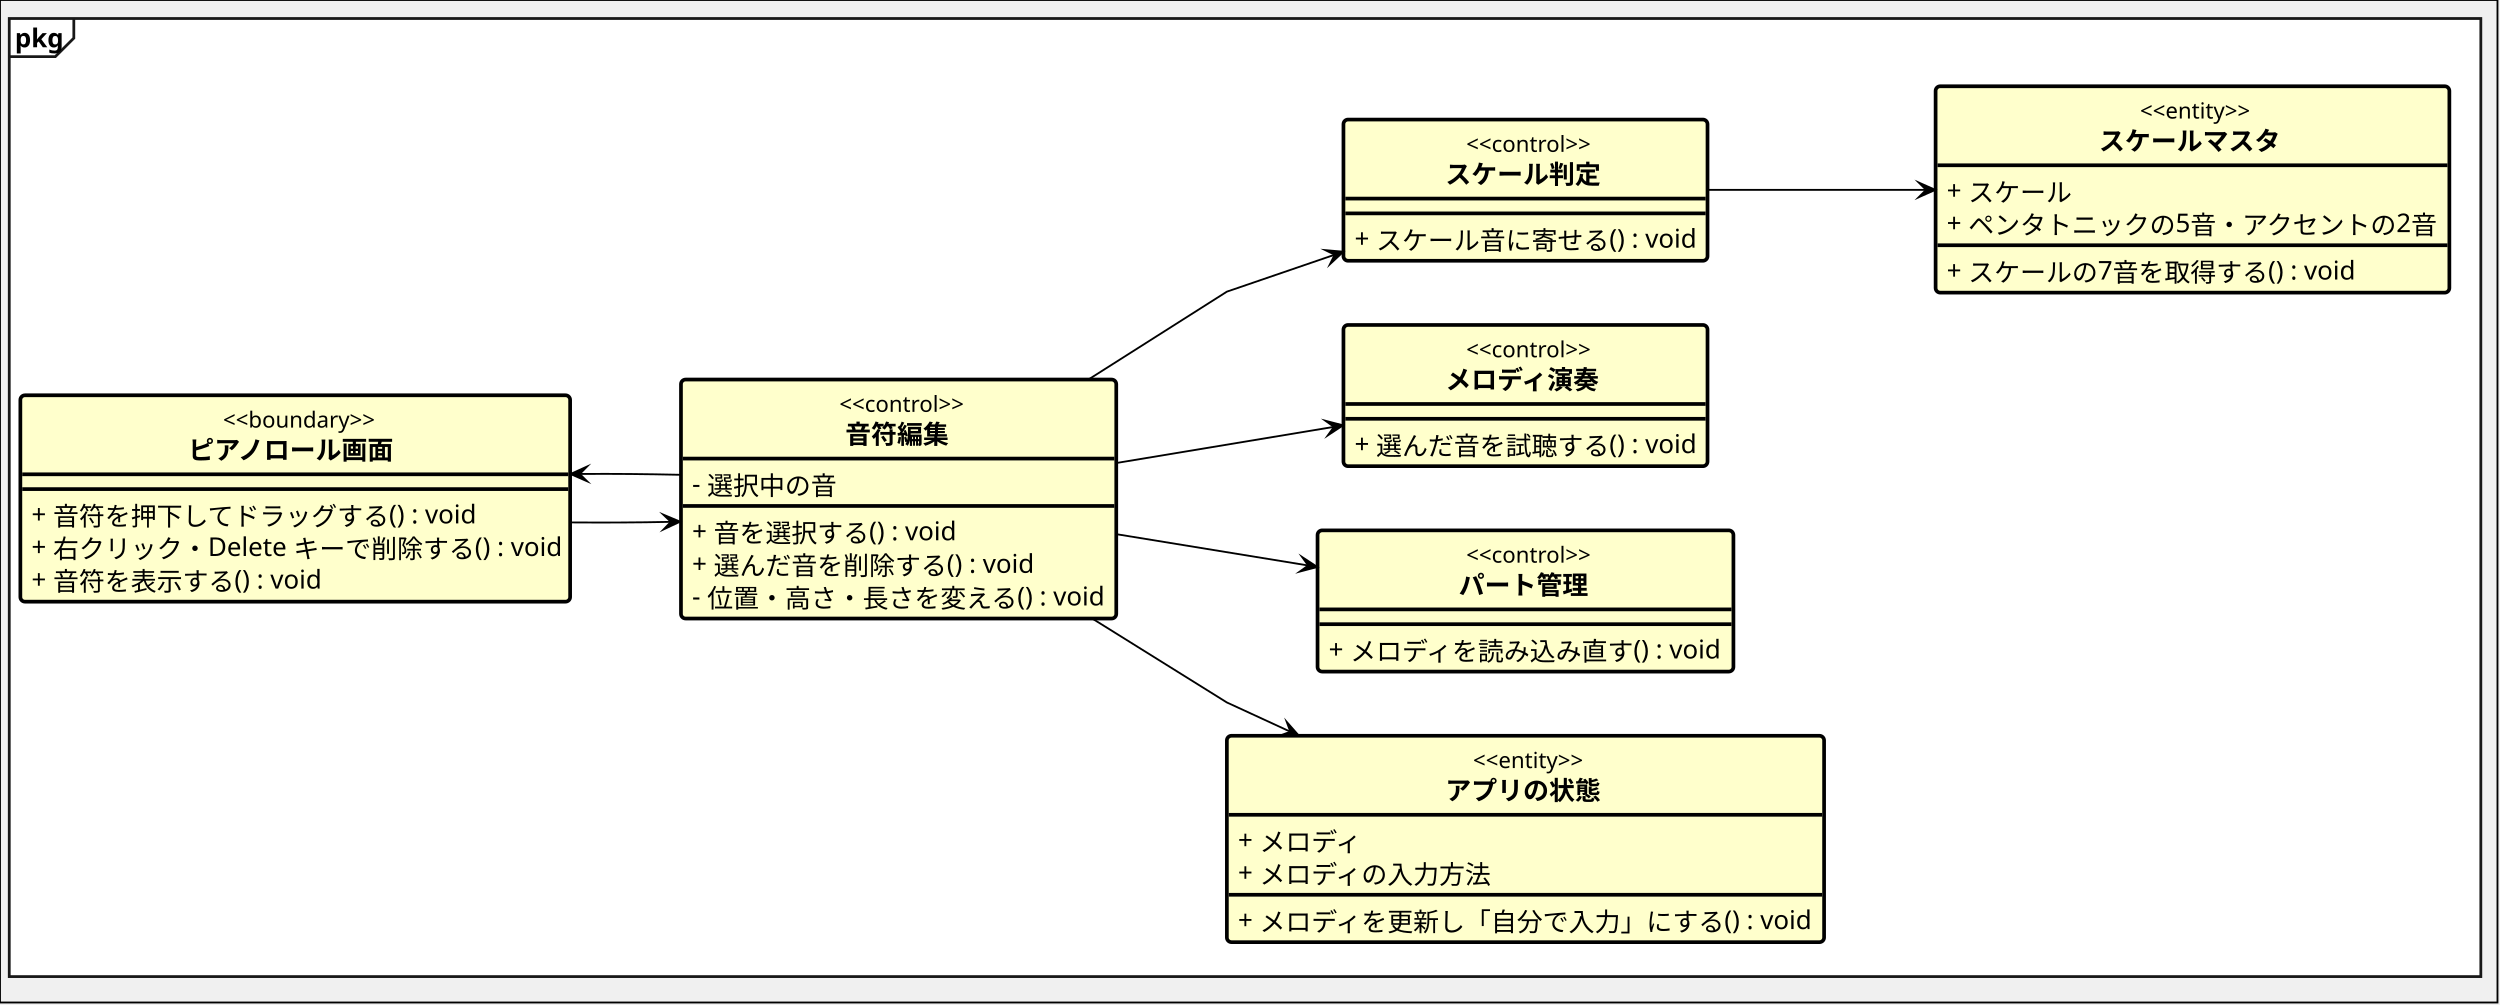
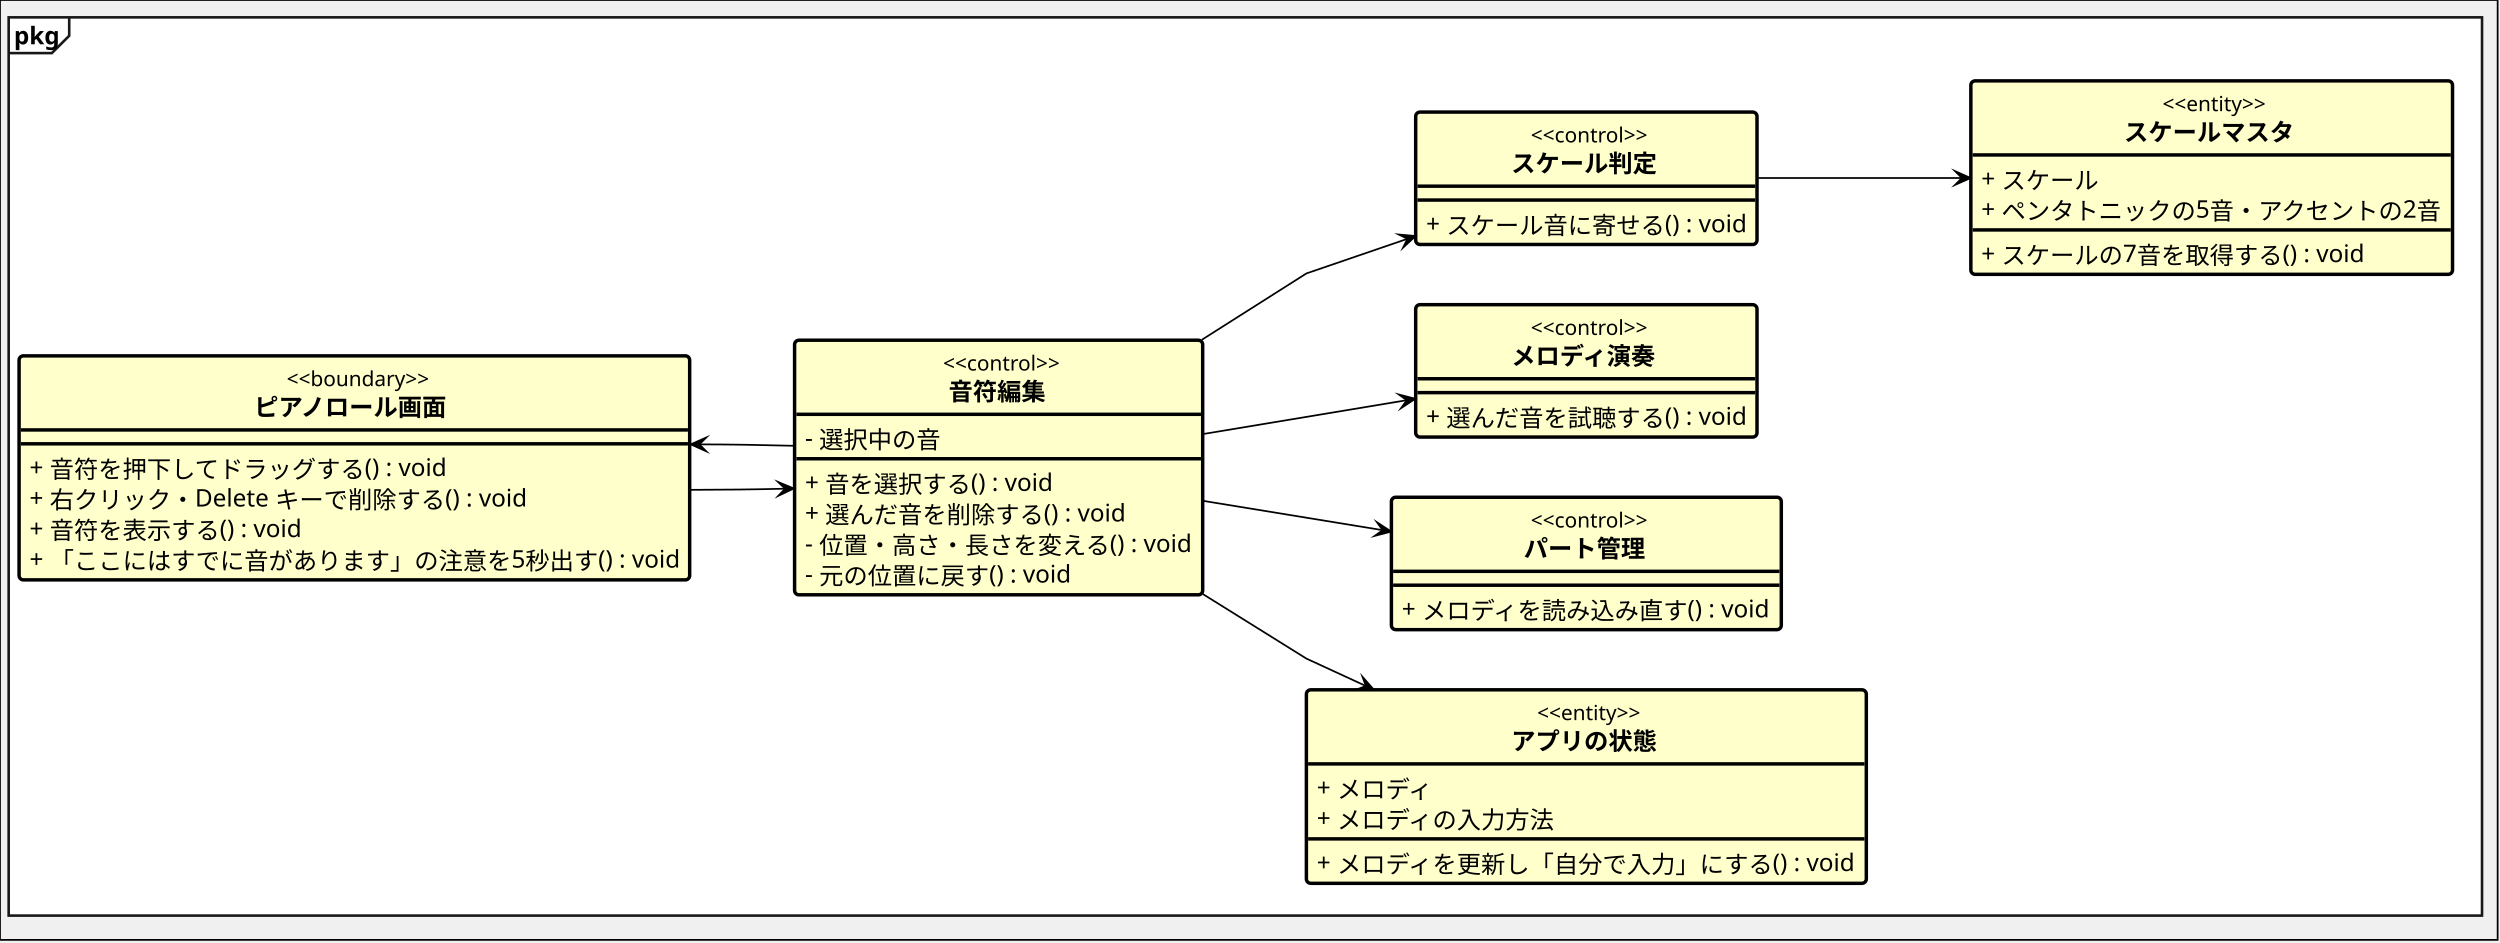
- <svg xmlns="http://www.w3.org/2000/svg" version="1.1" data-diagram-type="CLASS" style="width:1351px;height:543px;background:#FFFFFF;" width="1351px" height="543px" viewBox="0 0 1351 543" zoomAndPan="magnify" preserveAspectRatio="none" contentStyleType="text/css">
+ <svg xmlns="http://www.w3.org/2000/svg" version="1.1" data-diagram-type="CLASS" style="width:1441px;height:543px;background:#FFFFFF;" width="1441px" height="543px" viewBox="0 0 1441 543" zoomAndPan="magnify" preserveAspectRatio="none" contentStyleType="text/css">
  <defs />
  <g font-family="sans-serif" lengthAdjust="spacing">
-     <rect x="0" y="0" width="1349.638" height="541.75" fill="none" style="stroke:#000;stroke-width:1;" />
-     <rect x="5" y="10" width="1335.638" height="517.75" fill="#FFF" style="stroke:#181818;stroke-width:1.5;" />
+     <rect x="0" y="0" width="1439.638" height="541.75" fill="none" style="stroke:#000;stroke-width:1;" />
+     <rect x="5" y="10" width="1425.638" height="517.75" fill="#FFF" style="stroke:#181818;stroke-width:1.5;" />
    <path d="M39.89,10 L39.89,20.609 L29.89,30.609 L5,30.609" style="stroke:#181818;stroke-width:1.5;" fill="none" />
    <text x="8" y="25.533" fill="#000" font-size="14" textLength="24.89" font-weight="700">pkg</text>
    <g class="entity" data-qualified-name="B1" id="ent0001" data-source-line="4">
-       <rect x="11" y="213.609" width="297.1" height="111.531" fill="#FFC" style="stroke:#000;stroke-width:2;" rx="2.5" ry="2.5" />
-       <text x="120.515" y="231.066" fill="#000" font-size="12" textLength="78.07">&lt;&lt;boundary&gt;&gt;</text>
-       <text x="101.8" y="248.236" fill="#000" font-size="14" textLength="115.5" font-weight="700">ピアノロール画面</text>
-       <line x1="12" y1="256.313" x2="307.1" y2="256.313" style="stroke:#000;stroke-width:2;" />
-       <line x1="12" y1="264.313" x2="307.1" y2="264.313" style="stroke:#000;stroke-width:2;" />
-       <text x="17" y="282.846" fill="#000" font-size="14" textLength="240.741">+ 音符を押下してドラッグする() : void</text>
-       <text x="17" y="300.455" fill="#000" font-size="14" textLength="285.1">+ 右クリック・Delete キーで削除する() : void</text>
-       <text x="17" y="318.064" fill="#000" font-size="14" textLength="156.741">+ 音符を表示する() : void</text>
+       <rect x="11" y="205.109" width="386.527" height="129.141" fill="#FFC" style="stroke:#000;stroke-width:2;" rx="2.5" ry="2.5" />
+       <text x="165.229" y="222.566" fill="#000" font-size="12" textLength="78.07">&lt;&lt;boundary&gt;&gt;</text>
+       <text x="146.514" y="239.736" fill="#000" font-size="14" textLength="115.5" font-weight="700">ピアノロール画面</text>
+       <line x1="12" y1="247.813" x2="396.527" y2="247.813" style="stroke:#000;stroke-width:2;" />
+       <line x1="12" y1="255.813" x2="396.527" y2="255.813" style="stroke:#000;stroke-width:2;" />
+       <text x="17" y="274.346" fill="#000" font-size="14" textLength="240.741">+ 音符を押下してドラッグする() : void</text>
+       <text x="17" y="291.955" fill="#000" font-size="14" textLength="285.1">+ 右クリック・Delete キーで削除する() : void</text>
+       <text x="17" y="309.564" fill="#000" font-size="14" textLength="156.741">+ 音符を表示する() : void</text>
+       <text x="17" y="327.174" fill="#000" font-size="14" textLength="374.527">+ 「ここにはすでに音があります」の注意を5秒出す() : void</text>
    </g>
-     <g class="entity" data-qualified-name="C1" id="ent0002" data-source-line="9">
-       <rect x="368" y="205.109" width="235.228" height="129.141" fill="#FFC" style="stroke:#000;stroke-width:2;" rx="2.5" ry="2.5" />
-       <text x="453.589" y="222.566" fill="#000" font-size="12" textLength="64.049">&lt;&lt;control&gt;&gt;</text>
-       <text x="456.739" y="239.736" fill="#000" font-size="14" textLength="57.75" font-weight="700">音符編集</text>
-       <line x1="369" y1="247.813" x2="602.228" y2="247.813" style="stroke:#000;stroke-width:2;" />
-       <text x="374" y="266.346" fill="#000" font-size="14" textLength="78.552">- 選択中の音</text>
-       <line x1="369" y1="273.422" x2="602.228" y2="273.422" style="stroke:#000;stroke-width:2;" />
-       <text x="374" y="291.955" fill="#000" font-size="14" textLength="142.741">+ 音を選択する() : void</text>
-       <text x="374" y="309.564" fill="#000" font-size="14" textLength="184.741">+ 選んだ音を削除する() : void</text>
-       <text x="374" y="327.174" fill="#000" font-size="14" textLength="223.228">- 位置・高さ・長さを変える() : void</text>
+     <g class="entity" data-qualified-name="C1" id="ent0002" data-source-line="10">
+       <rect x="458" y="196.109" width="235.228" height="146.75" fill="#FFC" style="stroke:#000;stroke-width:2;" rx="2.5" ry="2.5" />
+       <text x="543.589" y="213.566" fill="#000" font-size="12" textLength="64.049">&lt;&lt;control&gt;&gt;</text>
+       <text x="546.739" y="230.736" fill="#000" font-size="14" textLength="57.75" font-weight="700">音符編集</text>
+       <line x1="459" y1="238.813" x2="692.228" y2="238.813" style="stroke:#000;stroke-width:2;" />
+       <text x="464" y="257.346" fill="#000" font-size="14" textLength="78.552">- 選択中の音</text>
+       <line x1="459" y1="264.422" x2="692.228" y2="264.422" style="stroke:#000;stroke-width:2;" />
+       <text x="464" y="282.955" fill="#000" font-size="14" textLength="142.741">+ 音を選択する() : void</text>
+       <text x="464" y="300.564" fill="#000" font-size="14" textLength="184.741">+ 選んだ音を削除する() : void</text>
+       <text x="464" y="318.174" fill="#000" font-size="14" textLength="223.228">- 位置・高さ・長さを変える() : void</text>
+       <text x="464" y="335.783" fill="#000" font-size="14" textLength="153.228">- 元の位置に戻す() : void</text>
    </g>
-     <g class="entity" data-qualified-name="C2" id="ent0003" data-source-line="15">
-       <rect x="726" y="64.609" width="196.741" height="76.313" fill="#FFC" style="stroke:#000;stroke-width:2;" rx="2.5" ry="2.5" />
-       <text x="792.346" y="82.066" fill="#000" font-size="12" textLength="64.049">&lt;&lt;control&gt;&gt;</text>
-       <text x="781.058" y="99.236" fill="#000" font-size="14" textLength="86.625" font-weight="700">スケール判定</text>
-       <line x1="727" y1="107.313" x2="921.741" y2="107.313" style="stroke:#000;stroke-width:2;" />
-       <line x1="727" y1="115.313" x2="921.741" y2="115.313" style="stroke:#000;stroke-width:2;" />
-       <text x="732" y="133.846" fill="#000" font-size="14" textLength="184.741">+ スケール音に寄せる() : void</text>
+     <g class="entity" data-qualified-name="C2" id="ent0003" data-source-line="17">
+       <rect x="816" y="64.609" width="196.741" height="76.313" fill="#FFC" style="stroke:#000;stroke-width:2;" rx="2.5" ry="2.5" />
+       <text x="882.346" y="82.066" fill="#000" font-size="12" textLength="64.049">&lt;&lt;control&gt;&gt;</text>
+       <text x="871.058" y="99.236" fill="#000" font-size="14" textLength="86.625" font-weight="700">スケール判定</text>
+       <line x1="817" y1="107.313" x2="1011.741" y2="107.313" style="stroke:#000;stroke-width:2;" />
+       <line x1="817" y1="115.313" x2="1011.741" y2="115.313" style="stroke:#000;stroke-width:2;" />
+       <text x="822" y="133.846" fill="#000" font-size="14" textLength="184.741">+ スケール音に寄せる() : void</text>
    </g>
-     <g class="entity" data-qualified-name="C3" id="ent0004" data-source-line="18">
-       <rect x="726" y="175.609" width="196.741" height="76.313" fill="#FFC" style="stroke:#000;stroke-width:2;" rx="2.5" ry="2.5" />
-       <text x="792.346" y="193.066" fill="#000" font-size="12" textLength="64.049">&lt;&lt;control&gt;&gt;</text>
-       <text x="781.058" y="210.236" fill="#000" font-size="14" textLength="86.625" font-weight="700">メロディ演奏</text>
-       <line x1="727" y1="218.313" x2="921.741" y2="218.313" style="stroke:#000;stroke-width:2;" />
-       <line x1="727" y1="226.313" x2="921.741" y2="226.313" style="stroke:#000;stroke-width:2;" />
-       <text x="732" y="244.846" fill="#000" font-size="14" textLength="184.741">+ 選んだ音を試聴する() : void</text>
+     <g class="entity" data-qualified-name="C3" id="ent0004" data-source-line="20">
+       <rect x="816" y="175.609" width="196.741" height="76.313" fill="#FFC" style="stroke:#000;stroke-width:2;" rx="2.5" ry="2.5" />
+       <text x="882.346" y="193.066" fill="#000" font-size="12" textLength="64.049">&lt;&lt;control&gt;&gt;</text>
+       <text x="871.058" y="210.236" fill="#000" font-size="14" textLength="86.625" font-weight="700">メロディ演奏</text>
+       <line x1="817" y1="218.313" x2="1011.741" y2="218.313" style="stroke:#000;stroke-width:2;" />
+       <line x1="817" y1="226.313" x2="1011.741" y2="226.313" style="stroke:#000;stroke-width:2;" />
+       <text x="822" y="244.846" fill="#000" font-size="14" textLength="184.741">+ 選んだ音を試聴する() : void</text>
    </g>
-     <g class="entity" data-qualified-name="C4" id="ent0005" data-source-line="21">
-       <rect x="712" y="286.609" width="224.741" height="76.313" fill="#FFC" style="stroke:#000;stroke-width:2;" rx="2.5" ry="2.5" />
-       <text x="792.346" y="304.066" fill="#000" font-size="12" textLength="64.049">&lt;&lt;control&gt;&gt;</text>
-       <text x="788.277" y="321.236" fill="#000" font-size="14" textLength="72.188" font-weight="700">パート管理</text>
-       <line x1="713" y1="329.313" x2="935.741" y2="329.313" style="stroke:#000;stroke-width:2;" />
-       <line x1="713" y1="337.313" x2="935.741" y2="337.313" style="stroke:#000;stroke-width:2;" />
-       <text x="718" y="355.846" fill="#000" font-size="14" textLength="212.741">+ メロディを読み込み直す() : void</text>
+     <g class="entity" data-qualified-name="C4" id="ent0005" data-source-line="23">
+       <rect x="802" y="286.609" width="224.741" height="76.313" fill="#FFC" style="stroke:#000;stroke-width:2;" rx="2.5" ry="2.5" />
+       <text x="882.346" y="304.066" fill="#000" font-size="12" textLength="64.049">&lt;&lt;control&gt;&gt;</text>
+       <text x="878.277" y="321.236" fill="#000" font-size="14" textLength="72.188" font-weight="700">パート管理</text>
+       <line x1="803" y1="329.313" x2="1025.741" y2="329.313" style="stroke:#000;stroke-width:2;" />
+       <line x1="803" y1="337.313" x2="1025.741" y2="337.313" style="stroke:#000;stroke-width:2;" />
+       <text x="808" y="355.846" fill="#000" font-size="14" textLength="212.741">+ メロディを読み込み直す() : void</text>
    </g>
-     <g class="entity" data-qualified-name="E1" id="ent0006" data-source-line="24">
-       <rect x="1046" y="46.609" width="277.638" height="111.531" fill="#FFC" style="stroke:#000;stroke-width:2;" rx="2.5" ry="2.5" />
-       <text x="1156.462" y="64.066" fill="#000" font-size="12" textLength="56.713">&lt;&lt;entity&gt;&gt;</text>
-       <text x="1134.288" y="81.236" fill="#000" font-size="14" textLength="101.063" font-weight="700">スケールマスタ</text>
-       <line x1="1047" y1="89.313" x2="1322.638" y2="89.313" style="stroke:#000;stroke-width:2;" />
-       <text x="1052" y="107.846" fill="#000" font-size="14" textLength="68.065">+ スケール</text>
-       <text x="1052" y="125.455" fill="#000" font-size="14" textLength="265.638">+ ペンタトニックの5音・アクセントの2音</text>
-       <line x1="1047" y1="132.531" x2="1322.638" y2="132.531" style="stroke:#000;stroke-width:2;" />
-       <text x="1052" y="151.064" fill="#000" font-size="14" textLength="220.527">+ スケールの7音を取得する() : void</text>
+     <g class="entity" data-qualified-name="E1" id="ent0006" data-source-line="26">
+       <rect x="1136" y="46.609" width="277.638" height="111.531" fill="#FFC" style="stroke:#000;stroke-width:2;" rx="2.5" ry="2.5" />
+       <text x="1246.462" y="64.066" fill="#000" font-size="12" textLength="56.713">&lt;&lt;entity&gt;&gt;</text>
+       <text x="1224.288" y="81.236" fill="#000" font-size="14" textLength="101.063" font-weight="700">スケールマスタ</text>
+       <line x1="1137" y1="89.313" x2="1412.638" y2="89.313" style="stroke:#000;stroke-width:2;" />
+       <text x="1142" y="107.846" fill="#000" font-size="14" textLength="68.065">+ スケール</text>
+       <text x="1142" y="125.455" fill="#000" font-size="14" textLength="265.638">+ ペンタトニックの5音・アクセントの2音</text>
+       <line x1="1137" y1="132.531" x2="1412.638" y2="132.531" style="stroke:#000;stroke-width:2;" />
+       <text x="1142" y="151.064" fill="#000" font-size="14" textLength="220.527">+ スケールの7音を取得する() : void</text>
    </g>
-     <g class="entity" data-qualified-name="E2" id="ent0007" data-source-line="29">
-       <rect x="663" y="397.609" width="322.741" height="111.531" fill="#FFC" style="stroke:#000;stroke-width:2;" rx="2.5" ry="2.5" />
-       <text x="796.014" y="415.066" fill="#000" font-size="12" textLength="56.713">&lt;&lt;entity&gt;&gt;</text>
-       <text x="781.058" y="432.236" fill="#000" font-size="14" textLength="86.625" font-weight="700">アプリの状態</text>
-       <line x1="664" y1="440.313" x2="984.741" y2="440.313" style="stroke:#000;stroke-width:2;" />
-       <text x="669" y="458.846" fill="#000" font-size="14" textLength="68.065">+ メロディ</text>
-       <text x="669" y="476.455" fill="#000" font-size="14" textLength="138.065">+ メロディの入力方法</text>
-       <line x1="664" y1="483.531" x2="984.741" y2="483.531" style="stroke:#000;stroke-width:2;" />
-       <text x="669" y="502.064" fill="#000" font-size="14" textLength="310.741">+ メロディを更新し「自分で入力」にする() : void</text>
+     <g class="entity" data-qualified-name="E2" id="ent0007" data-source-line="31">
+       <rect x="753" y="397.609" width="322.741" height="111.531" fill="#FFC" style="stroke:#000;stroke-width:2;" rx="2.5" ry="2.5" />
+       <text x="886.014" y="415.066" fill="#000" font-size="12" textLength="56.713">&lt;&lt;entity&gt;&gt;</text>
+       <text x="871.058" y="432.236" fill="#000" font-size="14" textLength="86.625" font-weight="700">アプリの状態</text>
+       <line x1="754" y1="440.313" x2="1074.741" y2="440.313" style="stroke:#000;stroke-width:2;" />
+       <text x="759" y="458.846" fill="#000" font-size="14" textLength="68.065">+ メロディ</text>
+       <text x="759" y="476.455" fill="#000" font-size="14" textLength="138.065">+ メロディの入力方法</text>
+       <line x1="754" y1="483.531" x2="1074.741" y2="483.531" style="stroke:#000;stroke-width:2;" />
+       <text x="759" y="502.064" fill="#000" font-size="14" textLength="310.741">+ メロディを更新し「自分で入力」にする() : void</text>
    </g>
-     <g class="link" data-entity-1="ent0001" data-entity-2="ent0002" id="lnk8" data-source-line="35" data-link-type="dependency">
-       <path d="M308.28,282.319 C328.14,282.439 343.291,282.401 362.521,282.011" style="stroke:#000;stroke-width:1;" fill="none" id="B1-to-C1" codeLine="35" />
-       <polygon points="367.52,281.909,358.441,278.093,362.521,282.011,358.603,286.091,367.52,281.909" fill="#000" style="stroke:#000;stroke-width:1;stroke-linejoin:miter;stroke-miterlimit:10;" />
+     <g class="link" data-entity-1="ent0001" data-entity-2="ent0002" id="lnk8" data-source-line="37" data-link-type="dependency">
+       <path d="M398.11,282.349 C418.38,282.289 433.521,282.15 452.541,281.69" style="stroke:#000;stroke-width:1;" fill="none" id="B1-to-C1" codeLine="37" />
+       <polygon points="457.54,281.569,448.446,277.788,452.541,281.69,448.639,285.786,457.54,281.569" fill="#000" style="stroke:#000;stroke-width:1;stroke-linejoin:miter;stroke-miterlimit:10;" />
    </g>
-     <g class="link" data-entity-1="ent0002" data-entity-2="ent0001" id="lnk14" data-source-line="41" data-link-type="dependency">
-       <path d="M367.52,256.579 C348.29,256.169 333.14,255.997 313.28,256.127" style="stroke:#000;stroke-width:1;" fill="none" id="C1-to-B1" codeLine="41" />
-       <polygon points="308.28,256.159,317.306,260.1,313.28,256.127,317.254,252.101,308.28,256.159" fill="#000" style="stroke:#000;stroke-width:1;stroke-linejoin:miter;stroke-miterlimit:10;" />
+     <g class="link" data-entity-1="ent0002" data-entity-2="ent0001" id="lnk14" data-source-line="43" data-link-type="dependency">
+       <path d="M457.54,256.949 C438.52,256.459 423.38,256.194 403.11,256.134" style="stroke:#000;stroke-width:1;" fill="none" id="C1-to-B1" codeLine="43" />
+       <polygon points="398.11,256.119,407.098,260.146,403.11,256.134,407.122,252.146,398.11,256.119" fill="#000" style="stroke:#000;stroke-width:1;stroke-linejoin:miter;stroke-miterlimit:10;" />
    </g>
-     <g class="link" data-entity-1="ent0002" data-entity-2="ent0004" id="lnk9" data-source-line="36" data-link-type="dependency">
-       <path d="M603.42,250.179 C643.34,243.549 682.608,237.018 720.858,230.668" style="stroke:#000;stroke-width:1;" fill="none" id="C1-to-C3" codeLine="36" />
-       <polygon points="725.79,229.849,716.256,227.377,720.858,230.668,717.567,235.269,725.79,229.849" fill="#000" style="stroke:#000;stroke-width:1;stroke-linejoin:miter;stroke-miterlimit:10;" />
+     <g class="link" data-entity-1="ent0002" data-entity-2="ent0004" id="lnk9" data-source-line="38" data-link-type="dependency">
+       <path d="M693.42,250.179 C733.34,243.549 772.608,237.018 810.858,230.668" style="stroke:#000;stroke-width:1;" fill="none" id="C1-to-C3" codeLine="38" />
+       <polygon points="815.79,229.849,806.256,227.377,810.858,230.668,807.567,235.269,815.79,229.849" fill="#000" style="stroke:#000;stroke-width:1;stroke-linejoin:miter;stroke-miterlimit:10;" />
    </g>
-     <g class="link" data-entity-1="ent0002" data-entity-2="ent0003" id="lnk10" data-source-line="37" data-link-type="dependency">
-       <path d="M588.15,205.109 C627.38,180.209 663,157.609 663,157.609 C663,157.609 687.63,149.171 721.24,137.651" style="stroke:#000;stroke-width:1;" fill="none" id="C1-to-C2" codeLine="37" />
-       <polygon points="725.97,136.029,716.159,135.164,721.24,137.651,718.753,142.731,725.97,136.029" fill="#000" style="stroke:#000;stroke-width:1;stroke-linejoin:miter;stroke-miterlimit:10;" />
+     <g class="link" data-entity-1="ent0002" data-entity-2="ent0003" id="lnk10" data-source-line="39" data-link-type="dependency">
+       <path d="M692.75,195.839 C725.8,174.869 753,157.609 753,157.609 C753,157.609 777.63,149.171 811.24,137.651" style="stroke:#000;stroke-width:1;" fill="none" id="C1-to-C2" codeLine="39" />
+       <polygon points="815.97,136.029,806.159,135.164,811.24,137.651,808.753,142.731,815.97,136.029" fill="#000" style="stroke:#000;stroke-width:1;stroke-linejoin:miter;stroke-miterlimit:10;" />
    </g>
-     <g class="link" data-entity-1="ent0003" data-entity-2="ent0006" id="lnk11" data-source-line="38" data-link-type="dependency">
-       <path d="M923.46,102.609 C961.19,102.609 1000.02,102.609 1040.84,102.609" style="stroke:#000;stroke-width:1;" fill="none" id="C2-to-E1" codeLine="38" />
-       <polygon points="1045.84,102.609,1036.84,98.609,1040.84,102.609,1036.84,106.609,1045.84,102.609" fill="#000" style="stroke:#000;stroke-width:1;stroke-linejoin:miter;stroke-miterlimit:10;" />
+     <g class="link" data-entity-1="ent0003" data-entity-2="ent0006" id="lnk11" data-source-line="40" data-link-type="dependency">
+       <path d="M1013.46,102.609 C1051.19,102.609 1090.02,102.609 1130.84,102.609" style="stroke:#000;stroke-width:1;" fill="none" id="C2-to-E1" codeLine="40" />
+       <polygon points="1135.84,102.609,1126.84,98.609,1130.84,102.609,1126.84,106.609,1135.84,102.609" fill="#000" style="stroke:#000;stroke-width:1;stroke-linejoin:miter;stroke-miterlimit:10;" />
    </g>
-     <g class="link" data-entity-1="ent0002" data-entity-2="ent0007" id="lnk12" data-source-line="39" data-link-type="dependency">
-       <path d="M590.19,334.229 C628.61,358.179 663,379.609 663,379.609 C663,379.609 674.929,385.106 697.309,395.426" style="stroke:#000;stroke-width:1;" fill="none" id="C1-to-E2" codeLine="39" />
-       <polygon points="701.85,397.519,695.352,390.118,697.309,395.426,692.002,397.383,701.85,397.519" fill="#000" style="stroke:#000;stroke-width:1;stroke-linejoin:miter;stroke-miterlimit:10;" />
+     <g class="link" data-entity-1="ent0002" data-entity-2="ent0007" id="lnk12" data-source-line="41" data-link-type="dependency">
+       <path d="M693.25,342.369 C726.07,362.829 753,379.609 753,379.609 C753,379.609 764.929,385.106 787.309,395.426" style="stroke:#000;stroke-width:1;" fill="none" id="C1-to-E2" codeLine="41" />
+       <polygon points="791.85,397.519,785.352,390.118,787.309,395.426,782.002,397.383,791.85,397.519" fill="#000" style="stroke:#000;stroke-width:1;stroke-linejoin:miter;stroke-miterlimit:10;" />
    </g>
-     <g class="link" data-entity-1="ent0002" data-entity-2="ent0005" id="lnk13" data-source-line="40" data-link-type="dependency">
-       <path d="M603.42,288.689 C638.59,294.429 672.145,299.903 706.955,305.593" style="stroke:#000;stroke-width:1;" fill="none" id="C1-to-C4" codeLine="40" />
-       <polygon points="711.89,306.399,703.653,301,706.955,305.593,702.363,308.895,711.89,306.399" fill="#000" style="stroke:#000;stroke-width:1;stroke-linejoin:miter;stroke-miterlimit:10;" />
+     <g class="link" data-entity-1="ent0002" data-entity-2="ent0005" id="lnk13" data-source-line="42" data-link-type="dependency">
+       <path d="M693.42,288.689 C728.59,294.429 762.145,299.903 796.955,305.593" style="stroke:#000;stroke-width:1;" fill="none" id="C1-to-C4" codeLine="42" />
+       <polygon points="801.89,306.399,793.653,301,796.955,305.593,792.363,308.895,801.89,306.399" fill="#000" style="stroke:#000;stroke-width:1;stroke-linejoin:miter;stroke-miterlimit:10;" />
    </g>
  </g>
</svg>
